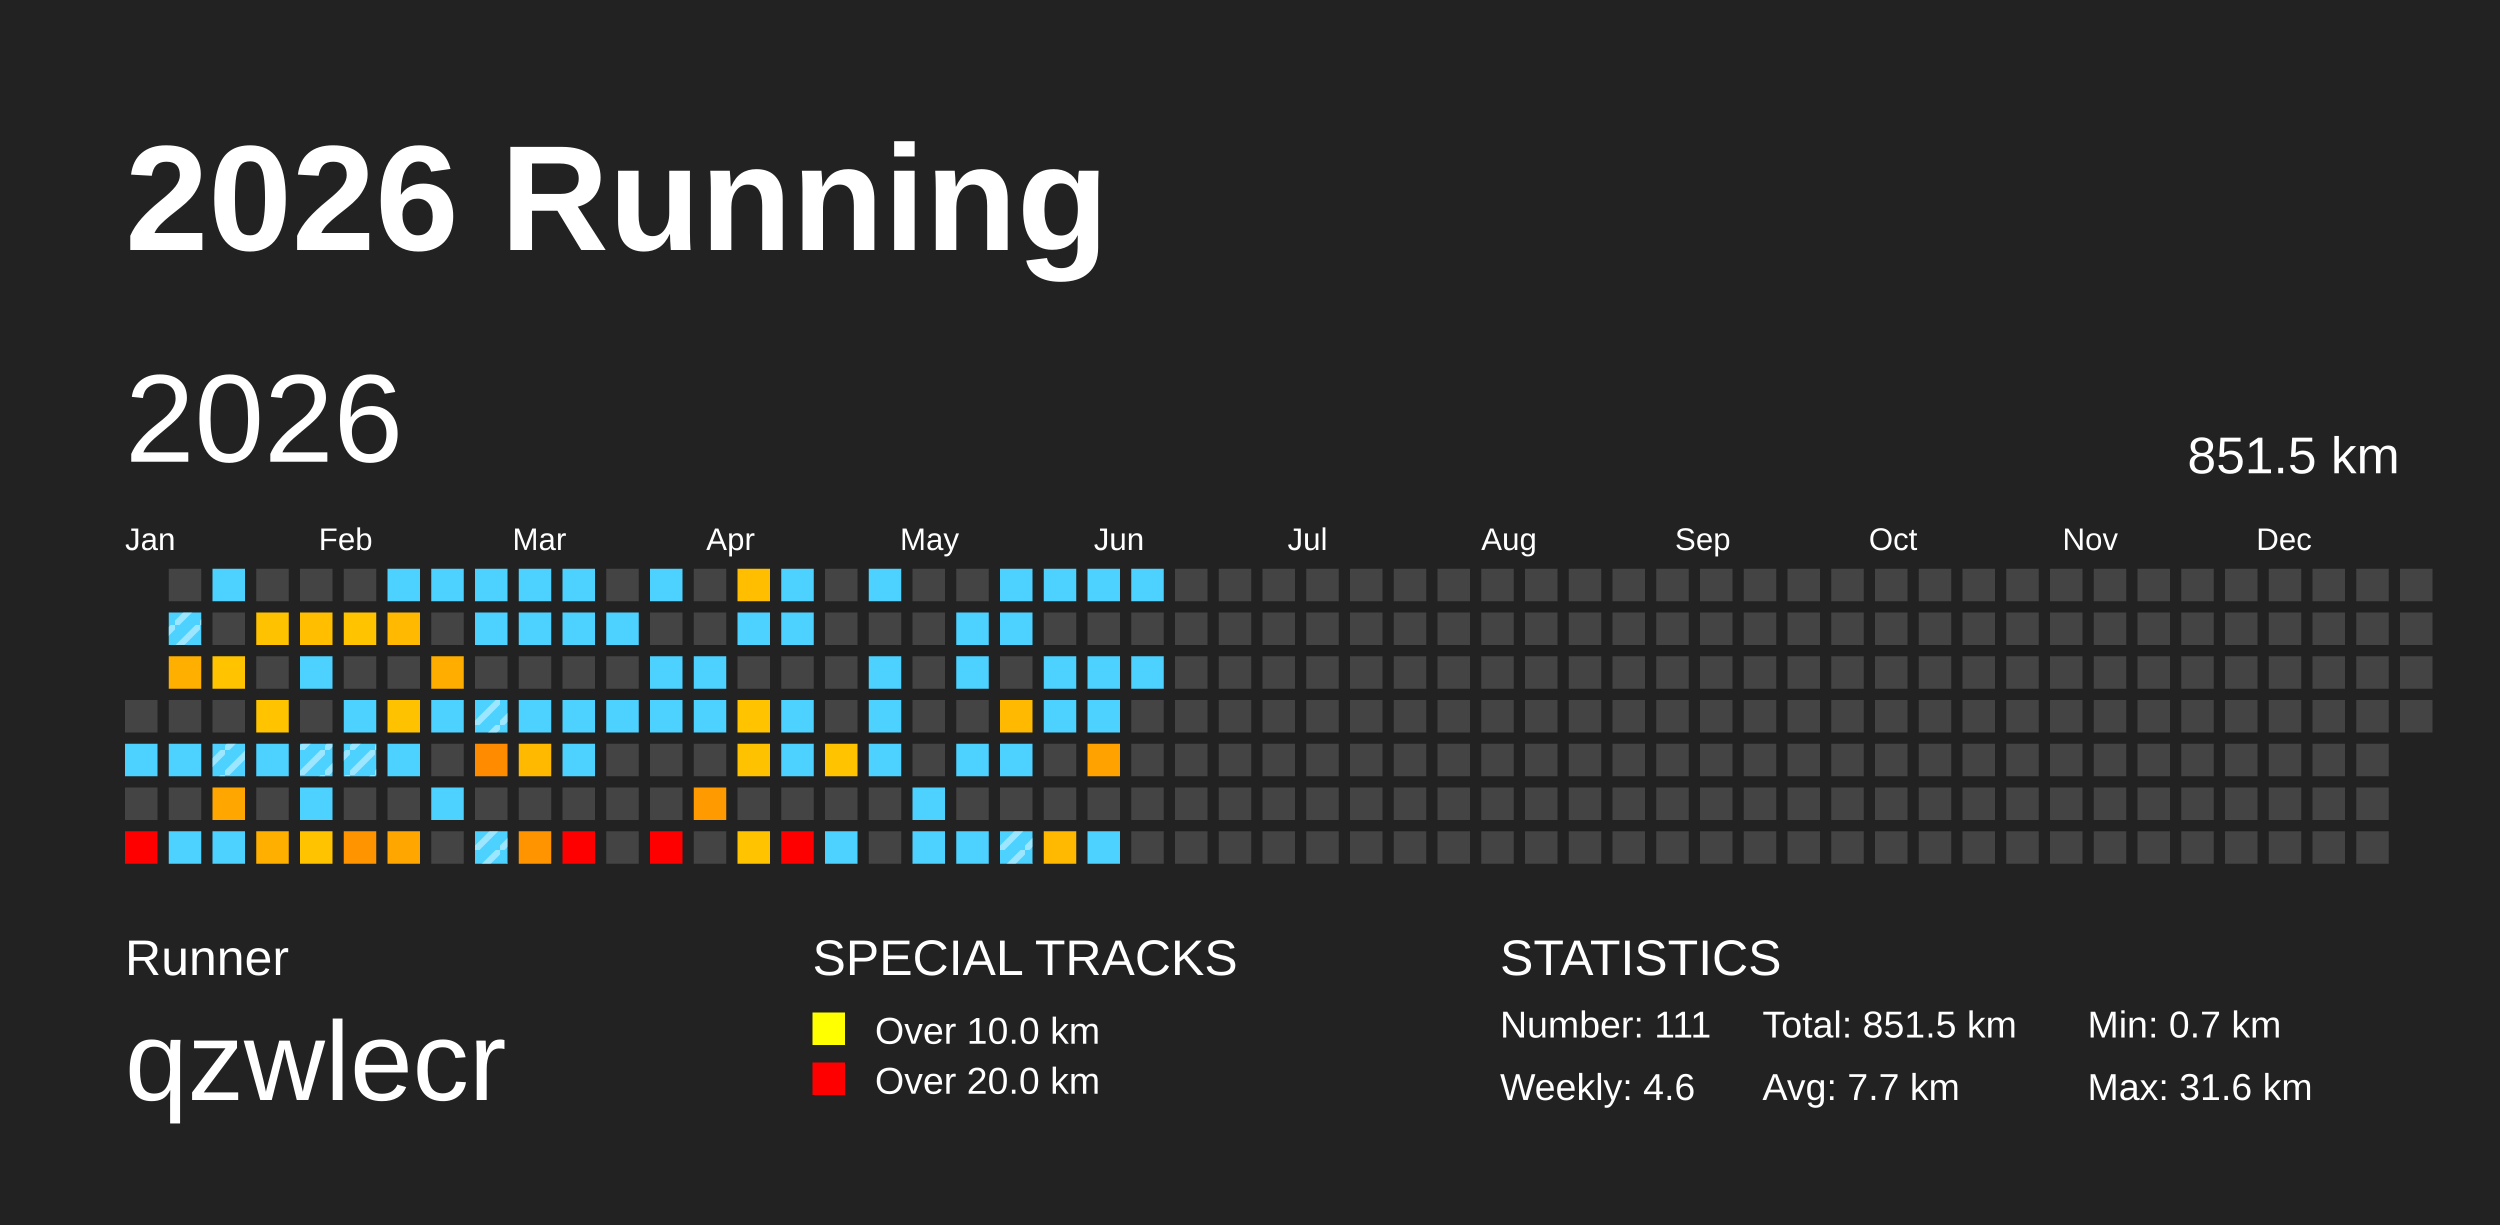
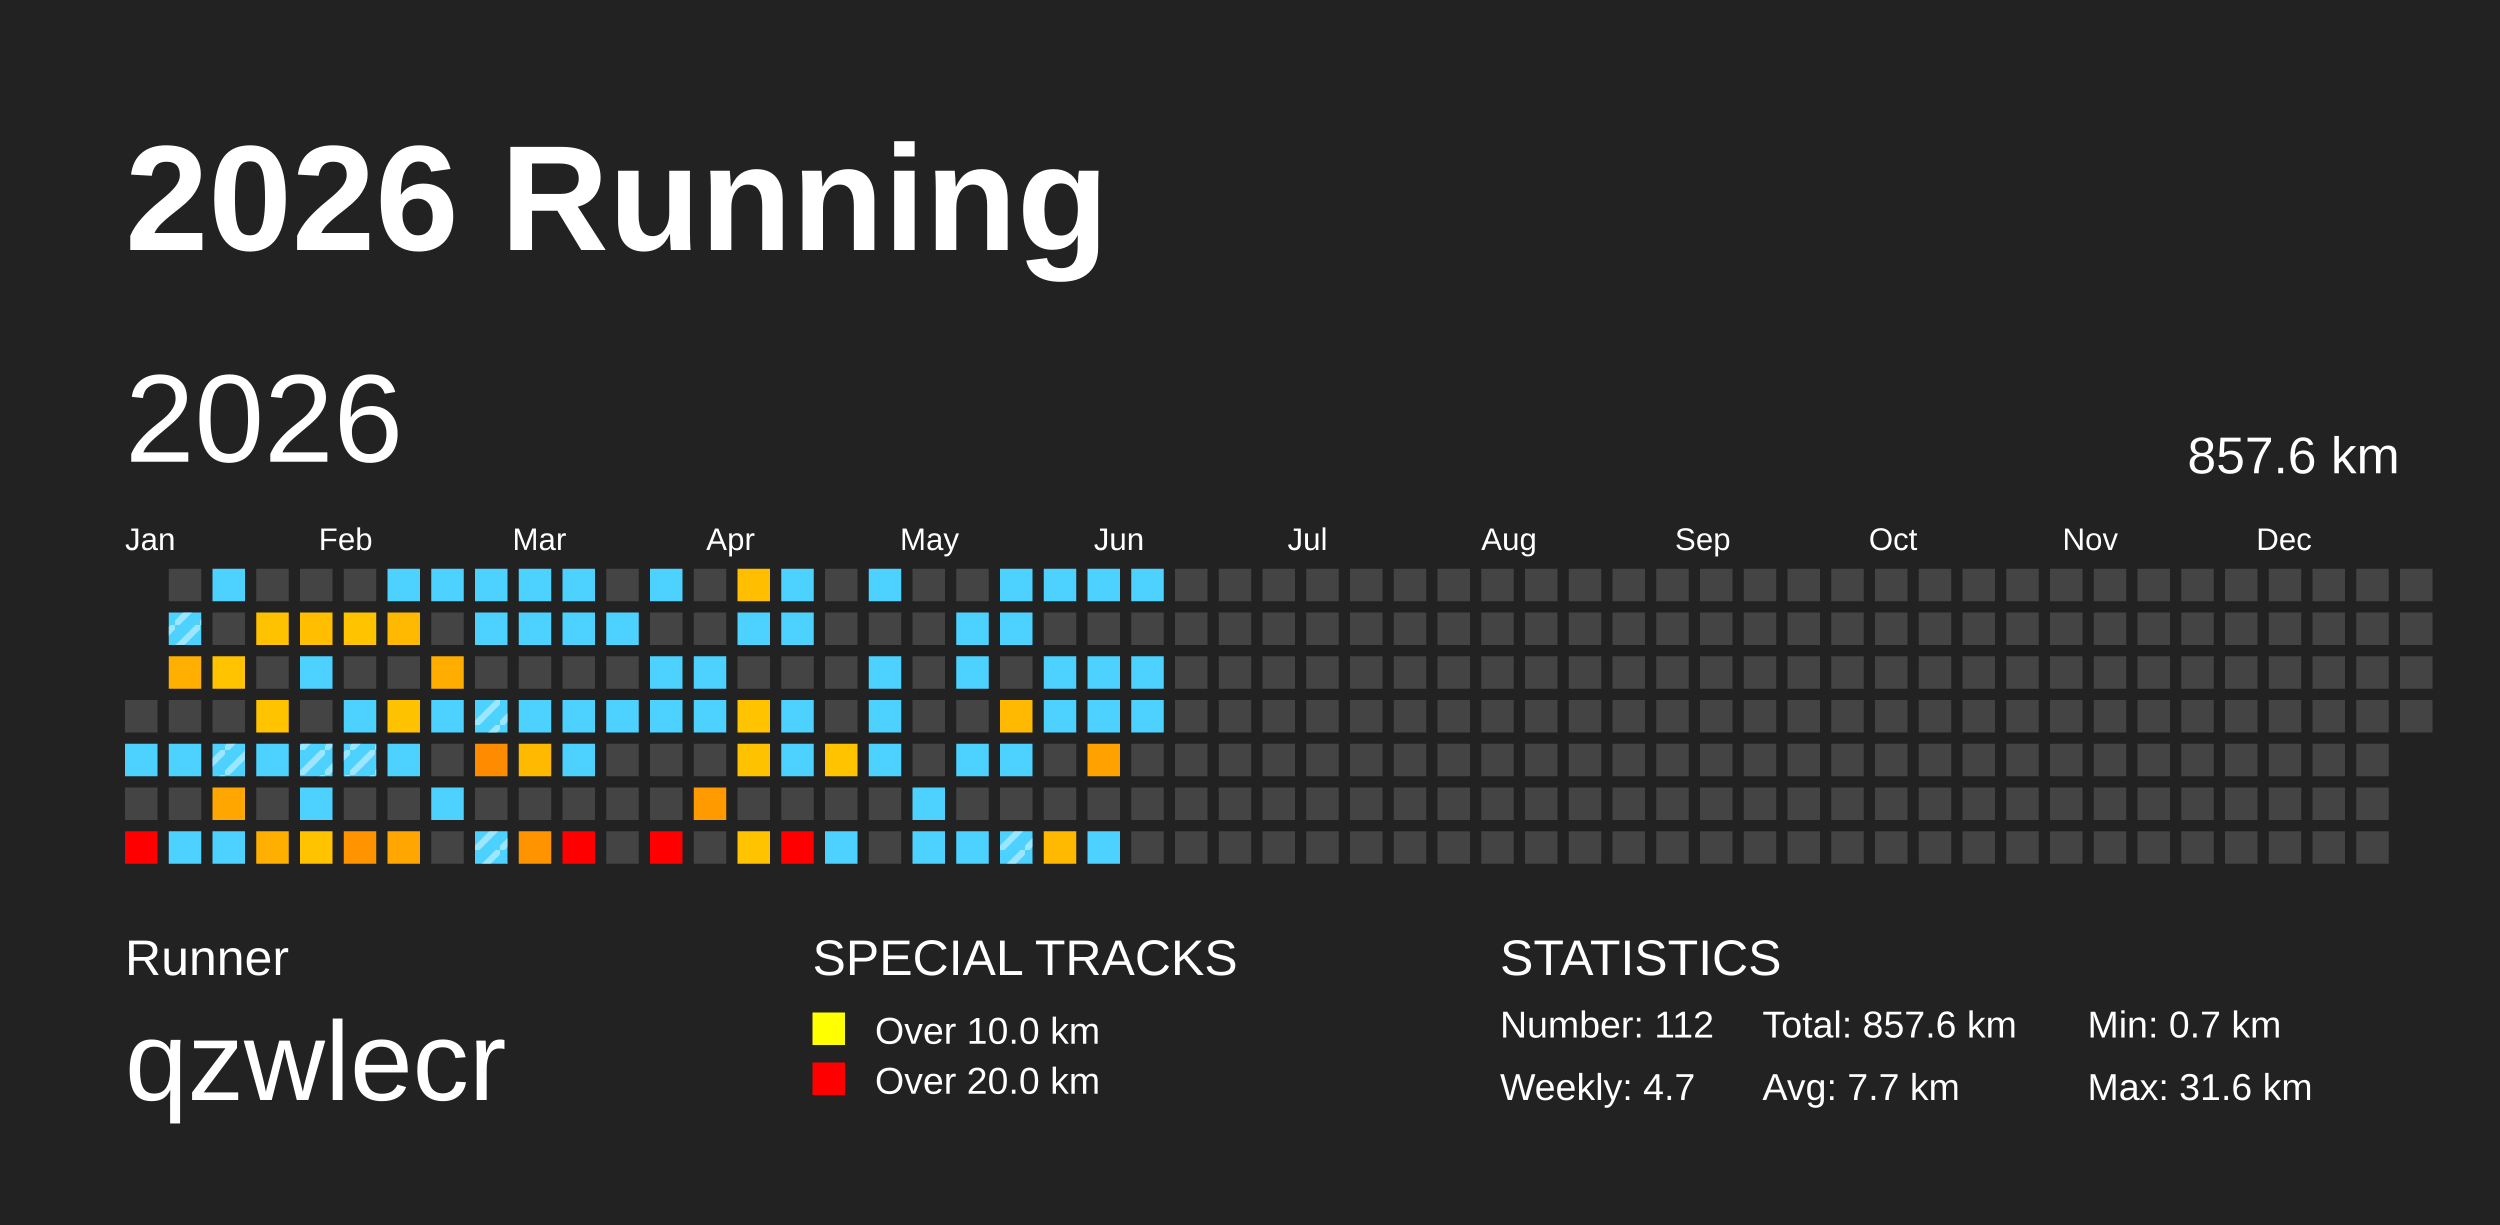
<svg xmlns="http://www.w3.org/2000/svg" baseProfile="full" height="98mm" version="1.1" viewBox="0,0,200,98" width="200mm">
  <defs>
    <pattern height="2" id="indoor-stripe" patternUnits="userSpaceOnUse" width="2">
      <line stroke="white" stroke-opacity="0.45" stroke-width="0.5" x1="0" x2="2" y1="2" y2="0" />
    </pattern>
  </defs>
  <rect fill="#222222" height="98" width="200" x="0" y="0" />
  <text fill="#FFFFFF" style="font-size:12px; font-family:Arial; font-weight:bold;" x="10" y="20">2026 Running</text>
  <text fill="#FFFFFF" style="font-size:4px; font-family:Arial" x="10" y="78">Runner</text>
  <text fill="#FFFFFF" style="font-size:9px; font-family:Arial" x="10" y="88">qzwlecr</text>
  <text fill="#FFFFFF" style="font-size:4px; font-family:Arial" x="65" y="78">SPECIAL TRACKS</text>
  <rect fill="yellow" height="2.6" width="2.6" x="65" y="81" />
  <text fill="#FFFFFF" style="font-size:3px; font-family:Arial" x="70" y="83.5">Over 10.0 km</text>
  <rect fill="red" height="2.6" width="2.6" x="65" y="85" />
  <text fill="#FFFFFF" style="font-size:3px; font-family:Arial" x="70" y="87.5">Over 20.0 km</text>
  <text fill="#FFFFFF" style="font-size:4px; font-family:Arial" x="120" y="78">STATISTICS</text>
-   <text fill="#FFFFFF" style="font-size:3px; font-family:Arial" x="120" y="83">Number: 111</text>
-   <text fill="#FFFFFF" style="font-size:3px; font-family:Arial" x="120" y="88">Weekly: 4.6</text>
-   <text fill="#FFFFFF" style="font-size:3px; font-family:Arial" x="141" y="83">Total: 851.5 km</text>
+   <text fill="#FFFFFF" style="font-size:3px; font-family:Arial" x="120" y="83">Number: 112</text>
+   <text fill="#FFFFFF" style="font-size:3px; font-family:Arial" x="120" y="88">Weekly: 4.7</text>
+   <text fill="#FFFFFF" style="font-size:3px; font-family:Arial" x="141" y="83">Total: 857.6 km</text>
  <text fill="#FFFFFF" style="font-size:3px; font-family:Arial" x="141" y="88">Avg: 7.7 km</text>
  <text fill="#FFFFFF" style="font-size:3px; font-family:Arial" x="167" y="83">Min: 0.7 km</text>
  <text fill="#FFFFFF" style="font-size:3px; font-family:Arial" x="167" y="88">Max: 31.6 km</text>
  <text dominant-baseline="hanging" fill="#FFFFFF" style="font-size:10.0px; font-family:Arial;" x="10" y="30">2026</text>
-   <text dominant-baseline="hanging" fill="#FFFFFF" style="font-size:4.125px; font-family:Arial;" x="175" y="35">851.5 km</text>
+   <text dominant-baseline="hanging" fill="#FFFFFF" style="font-size:4.125px; font-family:Arial;" x="175" y="35">857.6 km</text>
  <text fill="#FFFFFF" style="font-size:2.5px; font-family:Arial" x="10.0" y="44">Jan</text>
  <text fill="#FFFFFF" style="font-size:2.5px; font-family:Arial" x="25.5" y="44">Feb</text>
  <text fill="#FFFFFF" style="font-size:2.5px; font-family:Arial" x="41.0" y="44">Mar</text>
  <text fill="#FFFFFF" style="font-size:2.5px; font-family:Arial" x="56.5" y="44">Apr</text>
  <text fill="#FFFFFF" style="font-size:2.5px; font-family:Arial" x="72.0" y="44">May</text>
  <text fill="#FFFFFF" style="font-size:2.5px; font-family:Arial" x="87.5" y="44">Jun</text>
  <text fill="#FFFFFF" style="font-size:2.5px; font-family:Arial" x="103.0" y="44">Jul</text>
  <text fill="#FFFFFF" style="font-size:2.5px; font-family:Arial" x="118.5" y="44">Aug</text>
  <text fill="#FFFFFF" style="font-size:2.5px; font-family:Arial" x="134.0" y="44">Sep</text>
  <text fill="#FFFFFF" style="font-size:2.5px; font-family:Arial" x="149.5" y="44">Oct</text>
  <text fill="#FFFFFF" style="font-size:2.5px; font-family:Arial" x="165.0" y="44">Nov</text>
  <text fill="#FFFFFF" style="font-size:2.5px; font-family:Arial" x="180.5" y="44">Dec</text>
  <rect fill="#444444" height="2.6" width="2.6" x="10.0" y="56.0" />
  <rect fill="#4dd2ff" height="2.6" width="2.6" x="10.0" y="59.5" />
  <rect fill="#444444" height="2.6" width="2.6" x="10.0" y="63.0" />
  <rect fill="red" height="2.6" width="2.6" x="10.0" y="66.5" />
  <rect fill="#444444" height="2.6" width="2.6" x="13.5" y="45.5" />
  <rect fill="#4dd2ff" height="2.6" width="2.6" x="13.5" y="49.0" />
  <rect fill="url(#indoor-stripe)" height="2.6" style="pointer-events: none;" width="2.6" x="13.5" y="49.0" />
  <rect fill="#ffaf00" height="2.6" width="2.6" x="13.5" y="52.5" />
  <rect fill="#444444" height="2.6" width="2.6" x="13.5" y="56.0" />
  <rect fill="#4dd2ff" height="2.6" width="2.6" x="13.5" y="59.5" />
  <rect fill="#444444" height="2.6" width="2.6" x="13.5" y="63.0" />
  <rect fill="#4dd2ff" height="2.6" width="2.6" x="13.5" y="66.5" />
  <rect fill="#4dd2ff" height="2.6" width="2.6" x="17.0" y="45.5" />
  <rect fill="#444444" height="2.6" width="2.6" x="17.0" y="49.0" />
  <rect fill="#ffc300" height="2.6" width="2.6" x="17.0" y="52.5" />
  <rect fill="#444444" height="2.6" width="2.6" x="17.0" y="56.0" />
  <rect fill="#4dd2ff" height="2.6" width="2.6" x="17.0" y="59.5" />
  <rect fill="url(#indoor-stripe)" height="2.6" style="pointer-events: none;" width="2.6" x="17.0" y="59.5" />
  <rect fill="#ffa700" height="2.6" width="2.6" x="17.0" y="63.0" />
  <rect fill="#4dd2ff" height="2.6" width="2.6" x="17.0" y="66.5" />
  <rect fill="#444444" height="2.6" width="2.6" x="20.5" y="45.5" />
  <rect fill="#ffc200" height="2.6" width="2.6" x="20.5" y="49.0" />
  <rect fill="#444444" height="2.6" width="2.6" x="20.5" y="52.5" />
  <rect fill="#ffc300" height="2.6" width="2.6" x="20.5" y="56.0" />
  <rect fill="#4dd2ff" height="2.6" width="2.6" x="20.5" y="59.5" />
  <rect fill="#444444" height="2.6" width="2.6" x="20.5" y="63.0" />
  <rect fill="#ffaf00" height="2.6" width="2.6" x="20.5" y="66.5" />
  <rect fill="#444444" height="2.6" width="2.6" x="24.0" y="45.5" />
  <rect fill="#ffbf00" height="2.6" width="2.6" x="24.0" y="49.0" />
  <rect fill="#4dd2ff" height="2.6" width="2.6" x="24.0" y="52.5" />
  <rect fill="#444444" height="2.6" width="2.6" x="24.0" y="56.0" />
  <rect fill="#4dd2ff" height="2.6" width="2.6" x="24.0" y="59.5" />
  <rect fill="url(#indoor-stripe)" height="2.6" style="pointer-events: none;" width="2.6" x="24.0" y="59.5" />
  <rect fill="#4dd2ff" height="2.6" width="2.6" x="24.0" y="63.0" />
  <rect fill="#ffc300" height="2.6" width="2.6" x="24.0" y="66.5" />
  <rect fill="#444444" height="2.6" width="2.6" x="27.5" y="45.5" />
  <rect fill="#ffc300" height="2.6" width="2.6" x="27.5" y="49.0" />
  <rect fill="#444444" height="2.6" width="2.6" x="27.5" y="52.5" />
  <rect fill="#4dd2ff" height="2.6" width="2.6" x="27.5" y="56.0" />
  <rect fill="#4dd2ff" height="2.6" width="2.6" x="27.5" y="59.5" />
  <rect fill="url(#indoor-stripe)" height="2.6" style="pointer-events: none;" width="2.6" x="27.5" y="59.5" />
  <rect fill="#444444" height="2.6" width="2.6" x="27.5" y="63.0" />
  <rect fill="#ff9300" height="2.6" width="2.6" x="27.5" y="66.5" />
  <rect fill="#4dd2ff" height="2.6" width="2.6" x="31.0" y="45.5" />
  <rect fill="#ffb900" height="2.6" width="2.6" x="31.0" y="49.0" />
  <rect fill="#444444" height="2.6" width="2.6" x="31.0" y="52.5" />
  <rect fill="#ffc200" height="2.6" width="2.6" x="31.0" y="56.0" />
  <rect fill="#4dd2ff" height="2.6" width="2.6" x="31.0" y="59.5" />
  <rect fill="#444444" height="2.6" width="2.6" x="31.0" y="63.0" />
  <rect fill="#ffa600" height="2.6" width="2.6" x="31.0" y="66.5" />
  <rect fill="#4dd2ff" height="2.6" width="2.6" x="34.5" y="45.5" />
  <rect fill="#444444" height="2.6" width="2.6" x="34.5" y="49.0" />
  <rect fill="#ffae00" height="2.6" width="2.6" x="34.5" y="52.5" />
  <rect fill="#4dd2ff" height="2.6" width="2.6" x="34.5" y="56.0" />
  <rect fill="#444444" height="2.6" width="2.6" x="34.5" y="59.5" />
  <rect fill="#4dd2ff" height="2.6" width="2.6" x="34.5" y="63.0" />
  <rect fill="#444444" height="2.6" width="2.6" x="34.5" y="66.5" />
  <rect fill="#4dd2ff" height="2.6" width="2.6" x="38.0" y="45.5" />
  <rect fill="#4dd2ff" height="2.6" width="2.6" x="38.0" y="49.0" />
  <rect fill="#444444" height="2.6" width="2.6" x="38.0" y="52.5" />
  <rect fill="#4dd2ff" height="2.6" width="2.6" x="38.0" y="56.0" />
  <rect fill="url(#indoor-stripe)" height="2.6" style="pointer-events: none;" width="2.6" x="38.0" y="56.0" />
  <rect fill="#ff8c00" height="2.6" width="2.6" x="38.0" y="59.5" />
  <rect fill="#444444" height="2.6" width="2.6" x="38.0" y="63.0" />
  <rect fill="#4dd2ff" height="2.6" width="2.6" x="38.0" y="66.5" />
  <rect fill="url(#indoor-stripe)" height="2.6" style="pointer-events: none;" width="2.6" x="38.0" y="66.5" />
  <rect fill="#4dd2ff" height="2.6" width="2.6" x="41.5" y="45.5" />
  <rect fill="#4dd2ff" height="2.6" width="2.6" x="41.5" y="49.0" />
  <rect fill="#444444" height="2.6" width="2.6" x="41.5" y="52.5" />
  <rect fill="#4dd2ff" height="2.6" width="2.6" x="41.5" y="56.0" />
  <rect fill="#ffba00" height="2.6" width="2.6" x="41.5" y="59.5" />
  <rect fill="#444444" height="2.6" width="2.6" x="41.5" y="63.0" />
  <rect fill="#ff9400" height="2.6" width="2.6" x="41.5" y="66.5" />
  <rect fill="#4dd2ff" height="2.6" width="2.6" x="45.0" y="45.5" />
  <rect fill="#4dd2ff" height="2.6" width="2.6" x="45.0" y="49.0" />
  <rect fill="#444444" height="2.6" width="2.6" x="45.0" y="52.5" />
  <rect fill="#4dd2ff" height="2.6" width="2.6" x="45.0" y="56.0" />
  <rect fill="#4dd2ff" height="2.6" width="2.6" x="45.0" y="59.5" />
  <rect fill="#444444" height="2.6" width="2.6" x="45.0" y="63.0" />
  <rect fill="red" height="2.6" width="2.6" x="45.0" y="66.5" />
  <rect fill="#444444" height="2.6" width="2.6" x="48.5" y="45.5" />
  <rect fill="#4dd2ff" height="2.6" width="2.6" x="48.5" y="49.0" />
  <rect fill="#444444" height="2.6" width="2.6" x="48.5" y="52.5" />
  <rect fill="#4dd2ff" height="2.6" width="2.6" x="48.5" y="56.0" />
  <rect fill="#444444" height="2.6" width="2.6" x="48.5" y="59.5" />
  <rect fill="#444444" height="2.6" width="2.6" x="48.5" y="63.0" />
  <rect fill="#444444" height="2.6" width="2.6" x="48.5" y="66.5" />
  <rect fill="#4dd2ff" height="2.6" width="2.6" x="52.0" y="45.5" />
  <rect fill="#444444" height="2.6" width="2.6" x="52.0" y="49.0" />
  <rect fill="#4dd2ff" height="2.6" width="2.6" x="52.0" y="52.5" />
  <rect fill="#4dd2ff" height="2.6" width="2.6" x="52.0" y="56.0" />
  <rect fill="#444444" height="2.6" width="2.6" x="52.0" y="59.5" />
  <rect fill="#444444" height="2.6" width="2.6" x="52.0" y="63.0" />
  <rect fill="red" height="2.6" width="2.6" x="52.0" y="66.5" />
  <rect fill="#444444" height="2.6" width="2.6" x="55.5" y="45.5" />
  <rect fill="#444444" height="2.6" width="2.6" x="55.5" y="49.0" />
  <rect fill="#4dd2ff" height="2.6" width="2.6" x="55.5" y="52.5" />
  <rect fill="#4dd2ff" height="2.6" width="2.6" x="55.5" y="56.0" />
  <rect fill="#444444" height="2.6" width="2.6" x="55.5" y="59.5" />
  <rect fill="#ff9a00" height="2.6" width="2.6" x="55.5" y="63.0" />
  <rect fill="#444444" height="2.6" width="2.6" x="55.5" y="66.5" />
  <rect fill="#ffbe00" height="2.6" width="2.6" x="59.0" y="45.5" />
  <rect fill="#4dd2ff" height="2.6" width="2.6" x="59.0" y="49.0" />
  <rect fill="#444444" height="2.6" width="2.6" x="59.0" y="52.5" />
  <rect fill="#ffc300" height="2.6" width="2.6" x="59.0" y="56.0" />
  <rect fill="#ffc200" height="2.6" width="2.6" x="59.0" y="59.5" />
  <rect fill="#444444" height="2.6" width="2.6" x="59.0" y="63.0" />
  <rect fill="#ffc300" height="2.6" width="2.6" x="59.0" y="66.5" />
  <rect fill="#4dd2ff" height="2.6" width="2.6" x="62.5" y="45.5" />
  <rect fill="#4dd2ff" height="2.6" width="2.6" x="62.5" y="49.0" />
  <rect fill="#444444" height="2.6" width="2.6" x="62.5" y="52.5" />
  <rect fill="#4dd2ff" height="2.6" width="2.6" x="62.5" y="56.0" />
  <rect fill="#4dd2ff" height="2.6" width="2.6" x="62.5" y="59.5" />
  <rect fill="#444444" height="2.6" width="2.6" x="62.5" y="63.0" />
  <rect fill="red" height="2.6" width="2.6" x="62.5" y="66.5" />
  <rect fill="#444444" height="2.6" width="2.6" x="66.0" y="45.5" />
  <rect fill="#444444" height="2.6" width="2.6" x="66.0" y="49.0" />
  <rect fill="#444444" height="2.6" width="2.6" x="66.0" y="52.5" />
  <rect fill="#444444" height="2.6" width="2.6" x="66.0" y="56.0" />
  <rect fill="#ffc300" height="2.6" width="2.6" x="66.0" y="59.5" />
  <rect fill="#444444" height="2.6" width="2.6" x="66.0" y="63.0" />
  <rect fill="#4dd2ff" height="2.6" width="2.6" x="66.0" y="66.5" />
  <rect fill="#4dd2ff" height="2.6" width="2.6" x="69.5" y="45.5" />
  <rect fill="#444444" height="2.6" width="2.6" x="69.5" y="49.0" />
  <rect fill="#4dd2ff" height="2.6" width="2.6" x="69.5" y="52.5" />
  <rect fill="#4dd2ff" height="2.6" width="2.6" x="69.5" y="56.0" />
  <rect fill="#4dd2ff" height="2.6" width="2.6" x="69.5" y="59.5" />
  <rect fill="#444444" height="2.6" width="2.6" x="69.5" y="63.0" />
  <rect fill="#444444" height="2.6" width="2.6" x="69.5" y="66.5" />
  <rect fill="#444444" height="2.6" width="2.6" x="73.0" y="45.5" />
  <rect fill="#444444" height="2.6" width="2.6" x="73.0" y="49.0" />
  <rect fill="#444444" height="2.6" width="2.6" x="73.0" y="52.5" />
  <rect fill="#444444" height="2.6" width="2.6" x="73.0" y="56.0" />
  <rect fill="#444444" height="2.6" width="2.6" x="73.0" y="59.5" />
  <rect fill="#4dd2ff" height="2.6" width="2.6" x="73.0" y="63.0" />
  <rect fill="#4dd2ff" height="2.6" width="2.6" x="73.0" y="66.5" />
  <rect fill="#444444" height="2.6" width="2.6" x="76.5" y="45.5" />
  <rect fill="#4dd2ff" height="2.6" width="2.6" x="76.5" y="49.0" />
  <rect fill="#4dd2ff" height="2.6" width="2.6" x="76.5" y="52.5" />
  <rect fill="#444444" height="2.6" width="2.6" x="76.5" y="56.0" />
  <rect fill="#4dd2ff" height="2.6" width="2.6" x="76.5" y="59.5" />
  <rect fill="#444444" height="2.6" width="2.6" x="76.5" y="63.0" />
  <rect fill="#4dd2ff" height="2.6" width="2.6" x="76.5" y="66.5" />
  <rect fill="#4dd2ff" height="2.6" width="2.6" x="80.0" y="45.5" />
  <rect fill="#4dd2ff" height="2.6" width="2.6" x="80.0" y="49.0" />
  <rect fill="#444444" height="2.6" width="2.6" x="80.0" y="52.5" />
  <rect fill="#ffb900" height="2.6" width="2.6" x="80.0" y="56.0" />
  <rect fill="#4dd2ff" height="2.6" width="2.6" x="80.0" y="59.5" />
  <rect fill="#444444" height="2.6" width="2.6" x="80.0" y="63.0" />
  <rect fill="#4dd2ff" height="2.6" width="2.6" x="80.0" y="66.5" />
  <rect fill="url(#indoor-stripe)" height="2.6" style="pointer-events: none;" width="2.6" x="80.0" y="66.5" />
  <rect fill="#4dd2ff" height="2.6" width="2.6" x="83.5" y="45.5" />
  <rect fill="#444444" height="2.6" width="2.6" x="83.5" y="49.0" />
  <rect fill="#4dd2ff" height="2.6" width="2.6" x="83.5" y="52.5" />
  <rect fill="#4dd2ff" height="2.6" width="2.6" x="83.5" y="56.0" />
  <rect fill="#444444" height="2.6" width="2.6" x="83.5" y="59.5" />
  <rect fill="#444444" height="2.6" width="2.6" x="83.5" y="63.0" />
  <rect fill="#ffb900" height="2.6" width="2.6" x="83.5" y="66.5" />
  <rect fill="#4dd2ff" height="2.6" width="2.6" x="87.0" y="45.5" />
  <rect fill="#444444" height="2.6" width="2.6" x="87.0" y="49.0" />
  <rect fill="#4dd2ff" height="2.6" width="2.6" x="87.0" y="52.5" />
  <rect fill="#4dd2ff" height="2.6" width="2.6" x="87.0" y="56.0" />
  <rect fill="#ffa200" height="2.6" width="2.6" x="87.0" y="59.5" />
  <rect fill="#444444" height="2.6" width="2.6" x="87.0" y="63.0" />
  <rect fill="#4dd2ff" height="2.6" width="2.6" x="87.0" y="66.5" />
  <rect fill="#4dd2ff" height="2.6" width="2.6" x="90.5" y="45.5" />
  <rect fill="#444444" height="2.6" width="2.6" x="90.5" y="49.0" />
  <rect fill="#4dd2ff" height="2.6" width="2.6" x="90.5" y="52.5" />
-   <rect fill="#444444" height="2.6" width="2.6" x="90.5" y="56.0" />
+   <rect fill="#4dd2ff" height="2.6" width="2.6" x="90.5" y="56.0" />
  <rect fill="#444444" height="2.6" width="2.6" x="90.5" y="59.5" />
  <rect fill="#444444" height="2.6" width="2.6" x="90.5" y="63.0" />
  <rect fill="#444444" height="2.6" width="2.6" x="90.5" y="66.5" />
  <rect fill="#444444" height="2.6" width="2.6" x="94.0" y="45.5" />
  <rect fill="#444444" height="2.6" width="2.6" x="94.0" y="49.0" />
  <rect fill="#444444" height="2.6" width="2.6" x="94.0" y="52.5" />
  <rect fill="#444444" height="2.6" width="2.6" x="94.0" y="56.0" />
  <rect fill="#444444" height="2.6" width="2.6" x="94.0" y="59.5" />
  <rect fill="#444444" height="2.6" width="2.6" x="94.0" y="63.0" />
  <rect fill="#444444" height="2.6" width="2.6" x="94.0" y="66.5" />
  <rect fill="#444444" height="2.6" width="2.6" x="97.5" y="45.5" />
  <rect fill="#444444" height="2.6" width="2.6" x="97.5" y="49.0" />
  <rect fill="#444444" height="2.6" width="2.6" x="97.5" y="52.5" />
  <rect fill="#444444" height="2.6" width="2.6" x="97.5" y="56.0" />
  <rect fill="#444444" height="2.6" width="2.6" x="97.5" y="59.5" />
  <rect fill="#444444" height="2.6" width="2.6" x="97.5" y="63.0" />
  <rect fill="#444444" height="2.6" width="2.6" x="97.5" y="66.5" />
  <rect fill="#444444" height="2.6" width="2.6" x="101.0" y="45.5" />
  <rect fill="#444444" height="2.6" width="2.6" x="101.0" y="49.0" />
  <rect fill="#444444" height="2.6" width="2.6" x="101.0" y="52.5" />
  <rect fill="#444444" height="2.6" width="2.6" x="101.0" y="56.0" />
  <rect fill="#444444" height="2.6" width="2.6" x="101.0" y="59.5" />
  <rect fill="#444444" height="2.6" width="2.6" x="101.0" y="63.0" />
  <rect fill="#444444" height="2.6" width="2.6" x="101.0" y="66.5" />
  <rect fill="#444444" height="2.6" width="2.6" x="104.5" y="45.5" />
  <rect fill="#444444" height="2.6" width="2.6" x="104.5" y="49.0" />
  <rect fill="#444444" height="2.6" width="2.6" x="104.5" y="52.5" />
  <rect fill="#444444" height="2.6" width="2.6" x="104.5" y="56.0" />
  <rect fill="#444444" height="2.6" width="2.6" x="104.5" y="59.5" />
  <rect fill="#444444" height="2.6" width="2.6" x="104.5" y="63.0" />
  <rect fill="#444444" height="2.6" width="2.6" x="104.5" y="66.5" />
  <rect fill="#444444" height="2.6" width="2.6" x="108.0" y="45.5" />
  <rect fill="#444444" height="2.6" width="2.6" x="108.0" y="49.0" />
  <rect fill="#444444" height="2.6" width="2.6" x="108.0" y="52.5" />
  <rect fill="#444444" height="2.6" width="2.6" x="108.0" y="56.0" />
  <rect fill="#444444" height="2.6" width="2.6" x="108.0" y="59.5" />
  <rect fill="#444444" height="2.6" width="2.6" x="108.0" y="63.0" />
  <rect fill="#444444" height="2.6" width="2.6" x="108.0" y="66.5" />
  <rect fill="#444444" height="2.6" width="2.6" x="111.5" y="45.5" />
  <rect fill="#444444" height="2.6" width="2.6" x="111.5" y="49.0" />
  <rect fill="#444444" height="2.6" width="2.6" x="111.5" y="52.5" />
  <rect fill="#444444" height="2.6" width="2.6" x="111.5" y="56.0" />
  <rect fill="#444444" height="2.6" width="2.6" x="111.5" y="59.5" />
  <rect fill="#444444" height="2.6" width="2.6" x="111.5" y="63.0" />
  <rect fill="#444444" height="2.6" width="2.6" x="111.5" y="66.5" />
  <rect fill="#444444" height="2.6" width="2.6" x="115.0" y="45.5" />
  <rect fill="#444444" height="2.6" width="2.6" x="115.0" y="49.0" />
  <rect fill="#444444" height="2.6" width="2.6" x="115.0" y="52.5" />
  <rect fill="#444444" height="2.6" width="2.6" x="115.0" y="56.0" />
  <rect fill="#444444" height="2.6" width="2.6" x="115.0" y="59.5" />
  <rect fill="#444444" height="2.6" width="2.6" x="115.0" y="63.0" />
  <rect fill="#444444" height="2.6" width="2.6" x="115.0" y="66.5" />
  <rect fill="#444444" height="2.6" width="2.6" x="118.5" y="45.5" />
  <rect fill="#444444" height="2.6" width="2.6" x="118.5" y="49.0" />
  <rect fill="#444444" height="2.6" width="2.6" x="118.5" y="52.5" />
  <rect fill="#444444" height="2.6" width="2.6" x="118.5" y="56.0" />
  <rect fill="#444444" height="2.6" width="2.6" x="118.5" y="59.5" />
  <rect fill="#444444" height="2.6" width="2.6" x="118.5" y="63.0" />
  <rect fill="#444444" height="2.6" width="2.6" x="118.5" y="66.5" />
  <rect fill="#444444" height="2.6" width="2.6" x="122.0" y="45.5" />
  <rect fill="#444444" height="2.6" width="2.6" x="122.0" y="49.0" />
  <rect fill="#444444" height="2.6" width="2.6" x="122.0" y="52.5" />
  <rect fill="#444444" height="2.6" width="2.6" x="122.0" y="56.0" />
  <rect fill="#444444" height="2.6" width="2.6" x="122.0" y="59.5" />
  <rect fill="#444444" height="2.6" width="2.6" x="122.0" y="63.0" />
  <rect fill="#444444" height="2.6" width="2.6" x="122.0" y="66.5" />
  <rect fill="#444444" height="2.6" width="2.6" x="125.5" y="45.5" />
  <rect fill="#444444" height="2.6" width="2.6" x="125.5" y="49.0" />
  <rect fill="#444444" height="2.6" width="2.6" x="125.5" y="52.5" />
  <rect fill="#444444" height="2.6" width="2.6" x="125.5" y="56.0" />
  <rect fill="#444444" height="2.6" width="2.6" x="125.5" y="59.5" />
  <rect fill="#444444" height="2.6" width="2.6" x="125.5" y="63.0" />
  <rect fill="#444444" height="2.6" width="2.6" x="125.5" y="66.5" />
  <rect fill="#444444" height="2.6" width="2.6" x="129.0" y="45.5" />
  <rect fill="#444444" height="2.6" width="2.6" x="129.0" y="49.0" />
  <rect fill="#444444" height="2.6" width="2.6" x="129.0" y="52.5" />
  <rect fill="#444444" height="2.6" width="2.6" x="129.0" y="56.0" />
  <rect fill="#444444" height="2.6" width="2.6" x="129.0" y="59.5" />
  <rect fill="#444444" height="2.6" width="2.6" x="129.0" y="63.0" />
  <rect fill="#444444" height="2.6" width="2.6" x="129.0" y="66.5" />
  <rect fill="#444444" height="2.6" width="2.6" x="132.5" y="45.5" />
  <rect fill="#444444" height="2.6" width="2.6" x="132.5" y="49.0" />
  <rect fill="#444444" height="2.6" width="2.6" x="132.5" y="52.5" />
  <rect fill="#444444" height="2.6" width="2.6" x="132.5" y="56.0" />
  <rect fill="#444444" height="2.6" width="2.6" x="132.5" y="59.5" />
  <rect fill="#444444" height="2.6" width="2.6" x="132.5" y="63.0" />
  <rect fill="#444444" height="2.6" width="2.6" x="132.5" y="66.5" />
  <rect fill="#444444" height="2.6" width="2.6" x="136.0" y="45.5" />
  <rect fill="#444444" height="2.6" width="2.6" x="136.0" y="49.0" />
  <rect fill="#444444" height="2.6" width="2.6" x="136.0" y="52.5" />
  <rect fill="#444444" height="2.6" width="2.6" x="136.0" y="56.0" />
  <rect fill="#444444" height="2.6" width="2.6" x="136.0" y="59.5" />
  <rect fill="#444444" height="2.6" width="2.6" x="136.0" y="63.0" />
  <rect fill="#444444" height="2.6" width="2.6" x="136.0" y="66.5" />
  <rect fill="#444444" height="2.6" width="2.6" x="139.5" y="45.5" />
  <rect fill="#444444" height="2.6" width="2.6" x="139.5" y="49.0" />
  <rect fill="#444444" height="2.6" width="2.6" x="139.5" y="52.5" />
  <rect fill="#444444" height="2.6" width="2.6" x="139.5" y="56.0" />
  <rect fill="#444444" height="2.6" width="2.6" x="139.5" y="59.5" />
  <rect fill="#444444" height="2.6" width="2.6" x="139.5" y="63.0" />
  <rect fill="#444444" height="2.6" width="2.6" x="139.5" y="66.5" />
  <rect fill="#444444" height="2.6" width="2.6" x="143.0" y="45.5" />
  <rect fill="#444444" height="2.6" width="2.6" x="143.0" y="49.0" />
  <rect fill="#444444" height="2.6" width="2.6" x="143.0" y="52.5" />
  <rect fill="#444444" height="2.6" width="2.6" x="143.0" y="56.0" />
  <rect fill="#444444" height="2.6" width="2.6" x="143.0" y="59.5" />
  <rect fill="#444444" height="2.6" width="2.6" x="143.0" y="63.0" />
  <rect fill="#444444" height="2.6" width="2.6" x="143.0" y="66.5" />
  <rect fill="#444444" height="2.6" width="2.6" x="146.5" y="45.5" />
  <rect fill="#444444" height="2.6" width="2.6" x="146.5" y="49.0" />
  <rect fill="#444444" height="2.6" width="2.6" x="146.5" y="52.5" />
  <rect fill="#444444" height="2.6" width="2.6" x="146.5" y="56.0" />
  <rect fill="#444444" height="2.6" width="2.6" x="146.5" y="59.5" />
  <rect fill="#444444" height="2.6" width="2.6" x="146.5" y="63.0" />
  <rect fill="#444444" height="2.6" width="2.6" x="146.5" y="66.5" />
  <rect fill="#444444" height="2.6" width="2.6" x="150.0" y="45.5" />
  <rect fill="#444444" height="2.6" width="2.6" x="150.0" y="49.0" />
  <rect fill="#444444" height="2.6" width="2.6" x="150.0" y="52.5" />
  <rect fill="#444444" height="2.6" width="2.6" x="150.0" y="56.0" />
  <rect fill="#444444" height="2.6" width="2.6" x="150.0" y="59.5" />
  <rect fill="#444444" height="2.6" width="2.6" x="150.0" y="63.0" />
  <rect fill="#444444" height="2.6" width="2.6" x="150.0" y="66.5" />
  <rect fill="#444444" height="2.6" width="2.6" x="153.5" y="45.5" />
  <rect fill="#444444" height="2.6" width="2.6" x="153.5" y="49.0" />
  <rect fill="#444444" height="2.6" width="2.6" x="153.5" y="52.5" />
  <rect fill="#444444" height="2.6" width="2.6" x="153.5" y="56.0" />
  <rect fill="#444444" height="2.6" width="2.6" x="153.5" y="59.5" />
  <rect fill="#444444" height="2.6" width="2.6" x="153.5" y="63.0" />
  <rect fill="#444444" height="2.6" width="2.6" x="153.5" y="66.5" />
  <rect fill="#444444" height="2.6" width="2.6" x="157.0" y="45.5" />
  <rect fill="#444444" height="2.6" width="2.6" x="157.0" y="49.0" />
  <rect fill="#444444" height="2.6" width="2.6" x="157.0" y="52.5" />
  <rect fill="#444444" height="2.6" width="2.6" x="157.0" y="56.0" />
  <rect fill="#444444" height="2.6" width="2.6" x="157.0" y="59.5" />
  <rect fill="#444444" height="2.6" width="2.6" x="157.0" y="63.0" />
  <rect fill="#444444" height="2.6" width="2.6" x="157.0" y="66.5" />
  <rect fill="#444444" height="2.6" width="2.6" x="160.5" y="45.5" />
  <rect fill="#444444" height="2.6" width="2.6" x="160.5" y="49.0" />
  <rect fill="#444444" height="2.6" width="2.6" x="160.5" y="52.5" />
  <rect fill="#444444" height="2.6" width="2.6" x="160.5" y="56.0" />
  <rect fill="#444444" height="2.6" width="2.6" x="160.5" y="59.5" />
  <rect fill="#444444" height="2.6" width="2.6" x="160.5" y="63.0" />
  <rect fill="#444444" height="2.6" width="2.6" x="160.5" y="66.5" />
  <rect fill="#444444" height="2.6" width="2.6" x="164.0" y="45.5" />
  <rect fill="#444444" height="2.6" width="2.6" x="164.0" y="49.0" />
  <rect fill="#444444" height="2.6" width="2.6" x="164.0" y="52.5" />
  <rect fill="#444444" height="2.6" width="2.6" x="164.0" y="56.0" />
  <rect fill="#444444" height="2.6" width="2.6" x="164.0" y="59.5" />
  <rect fill="#444444" height="2.6" width="2.6" x="164.0" y="63.0" />
  <rect fill="#444444" height="2.6" width="2.6" x="164.0" y="66.5" />
  <rect fill="#444444" height="2.6" width="2.6" x="167.5" y="45.5" />
  <rect fill="#444444" height="2.6" width="2.6" x="167.5" y="49.0" />
  <rect fill="#444444" height="2.6" width="2.6" x="167.5" y="52.5" />
  <rect fill="#444444" height="2.6" width="2.6" x="167.5" y="56.0" />
  <rect fill="#444444" height="2.6" width="2.6" x="167.5" y="59.5" />
  <rect fill="#444444" height="2.6" width="2.6" x="167.5" y="63.0" />
  <rect fill="#444444" height="2.6" width="2.6" x="167.5" y="66.5" />
  <rect fill="#444444" height="2.6" width="2.6" x="171.0" y="45.5" />
  <rect fill="#444444" height="2.6" width="2.6" x="171.0" y="49.0" />
  <rect fill="#444444" height="2.6" width="2.6" x="171.0" y="52.5" />
  <rect fill="#444444" height="2.6" width="2.6" x="171.0" y="56.0" />
  <rect fill="#444444" height="2.6" width="2.6" x="171.0" y="59.5" />
  <rect fill="#444444" height="2.6" width="2.6" x="171.0" y="63.0" />
  <rect fill="#444444" height="2.6" width="2.6" x="171.0" y="66.5" />
  <rect fill="#444444" height="2.6" width="2.6" x="174.5" y="45.5" />
  <rect fill="#444444" height="2.6" width="2.6" x="174.5" y="49.0" />
  <rect fill="#444444" height="2.6" width="2.6" x="174.5" y="52.5" />
  <rect fill="#444444" height="2.6" width="2.6" x="174.5" y="56.0" />
  <rect fill="#444444" height="2.6" width="2.6" x="174.5" y="59.5" />
  <rect fill="#444444" height="2.6" width="2.6" x="174.5" y="63.0" />
  <rect fill="#444444" height="2.6" width="2.6" x="174.5" y="66.5" />
  <rect fill="#444444" height="2.6" width="2.6" x="178.0" y="45.5" />
  <rect fill="#444444" height="2.6" width="2.6" x="178.0" y="49.0" />
  <rect fill="#444444" height="2.6" width="2.6" x="178.0" y="52.5" />
  <rect fill="#444444" height="2.6" width="2.6" x="178.0" y="56.0" />
  <rect fill="#444444" height="2.6" width="2.6" x="178.0" y="59.5" />
  <rect fill="#444444" height="2.6" width="2.6" x="178.0" y="63.0" />
  <rect fill="#444444" height="2.6" width="2.6" x="178.0" y="66.5" />
  <rect fill="#444444" height="2.6" width="2.6" x="181.5" y="45.5" />
  <rect fill="#444444" height="2.6" width="2.6" x="181.5" y="49.0" />
  <rect fill="#444444" height="2.6" width="2.6" x="181.5" y="52.5" />
  <rect fill="#444444" height="2.6" width="2.6" x="181.5" y="56.0" />
  <rect fill="#444444" height="2.6" width="2.6" x="181.5" y="59.5" />
  <rect fill="#444444" height="2.6" width="2.6" x="181.5" y="63.0" />
  <rect fill="#444444" height="2.6" width="2.6" x="181.5" y="66.5" />
  <rect fill="#444444" height="2.6" width="2.6" x="185.0" y="45.5" />
  <rect fill="#444444" height="2.6" width="2.6" x="185.0" y="49.0" />
  <rect fill="#444444" height="2.6" width="2.6" x="185.0" y="52.5" />
  <rect fill="#444444" height="2.6" width="2.6" x="185.0" y="56.0" />
  <rect fill="#444444" height="2.6" width="2.6" x="185.0" y="59.5" />
  <rect fill="#444444" height="2.6" width="2.6" x="185.0" y="63.0" />
  <rect fill="#444444" height="2.6" width="2.6" x="185.0" y="66.5" />
  <rect fill="#444444" height="2.6" width="2.6" x="188.5" y="45.5" />
  <rect fill="#444444" height="2.6" width="2.6" x="188.5" y="49.0" />
  <rect fill="#444444" height="2.6" width="2.6" x="188.5" y="52.5" />
  <rect fill="#444444" height="2.6" width="2.6" x="188.5" y="56.0" />
  <rect fill="#444444" height="2.6" width="2.6" x="188.5" y="59.5" />
  <rect fill="#444444" height="2.6" width="2.6" x="188.5" y="63.0" />
  <rect fill="#444444" height="2.6" width="2.6" x="188.5" y="66.5" />
  <rect fill="#444444" height="2.6" width="2.6" x="192.0" y="45.5" />
  <rect fill="#444444" height="2.6" width="2.6" x="192.0" y="49.0" />
  <rect fill="#444444" height="2.6" width="2.6" x="192.0" y="52.5" />
  <rect fill="#444444" height="2.6" width="2.6" x="192.0" y="56.0" />
</svg>
